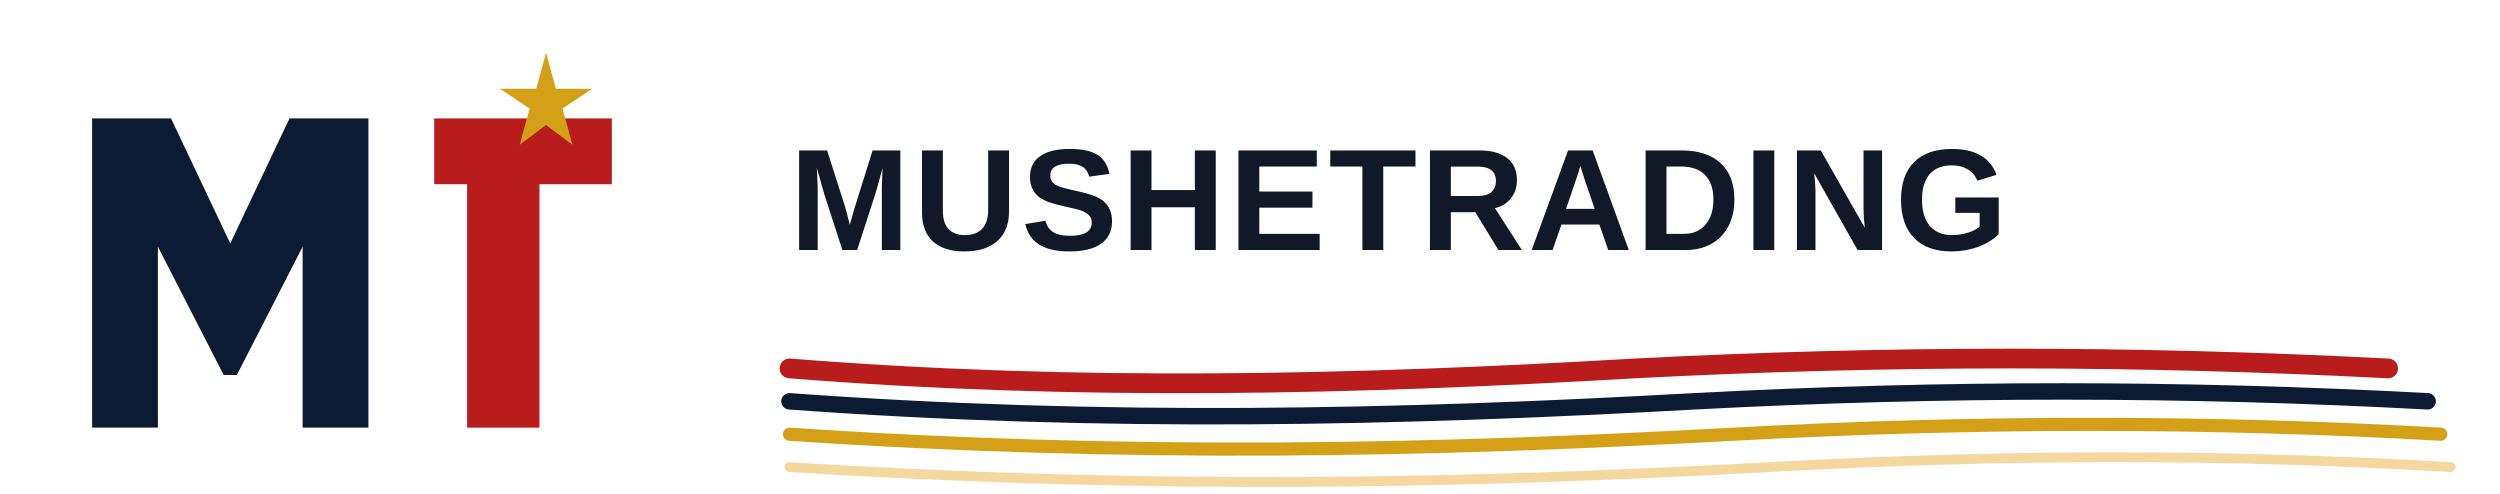
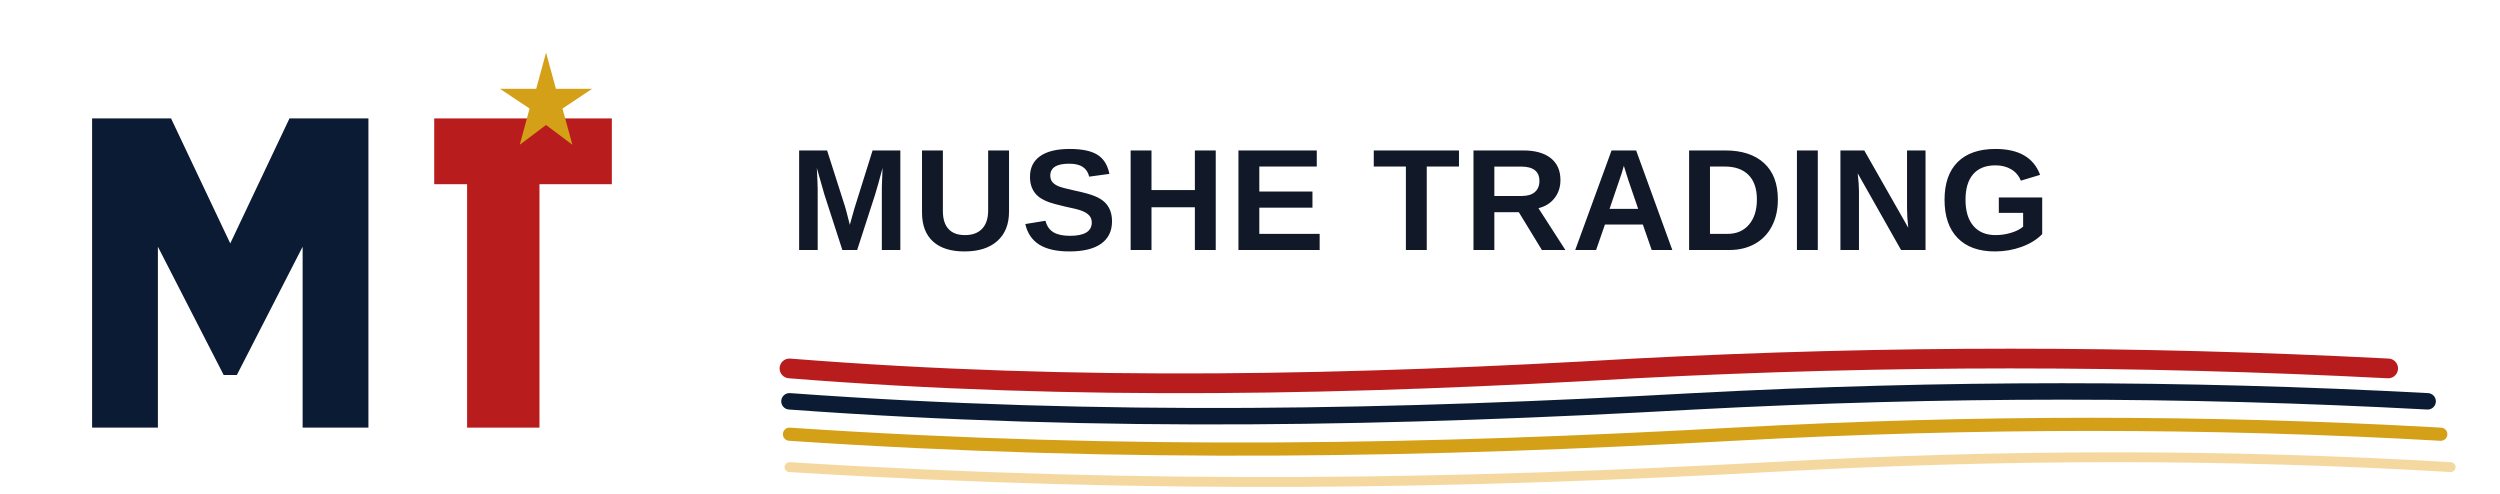
<svg xmlns="http://www.w3.org/2000/svg" width="760" height="150" viewBox="0 0 760 150" fill="none">
  <g transform="translate(20 22)">
    <path d="M8 108V14H32L50 52L68 14H92V108H72V53L52 92H48L28 53V108H8Z" fill="#0B1B33" />
    <path d="M112 14H166V34H144V108H134H122V34H112V14Z" fill="#B91C1C" />
    <g transform="translate(128 -6)">
      <path d="M18 0L21 11H32L23 17L26 28L18 22L10 28L13 17L4 11H15L18 0Z" fill="#D4A017" />
    </g>
  </g>
  <g transform="translate(240 24)">
    <text x="0" y="52" fill="#111827" font-family="Arial, Helvetica, sans-serif" font-size="44" font-weight="800" letter-spacing="1">
-       MUSHETRADING
+       MUSHE TRADING
    </text>
    <path d="M0 88c88 7 171 5 257 0 77-4 151-4 229 0" stroke="#B91C1C" stroke-width="6" fill="none" stroke-linecap="round" />
    <path d="M0 98c96 7 185 5 275 0 76-4 148-4 223 0" stroke="#0B1B33" stroke-width="5" fill="none" stroke-linecap="round" />
    <path d="M0 108c104 7 196 5 287 0 74-4 144-4 215 0" stroke="#D4A017" stroke-width="4" fill="none" stroke-linecap="round" />
    <path d="M0 118c112 7 206 5 298 0 72-4 139-4 207 0" stroke="#F5D8A0" stroke-width="3" fill="none" stroke-linecap="round" />
  </g>
</svg>
